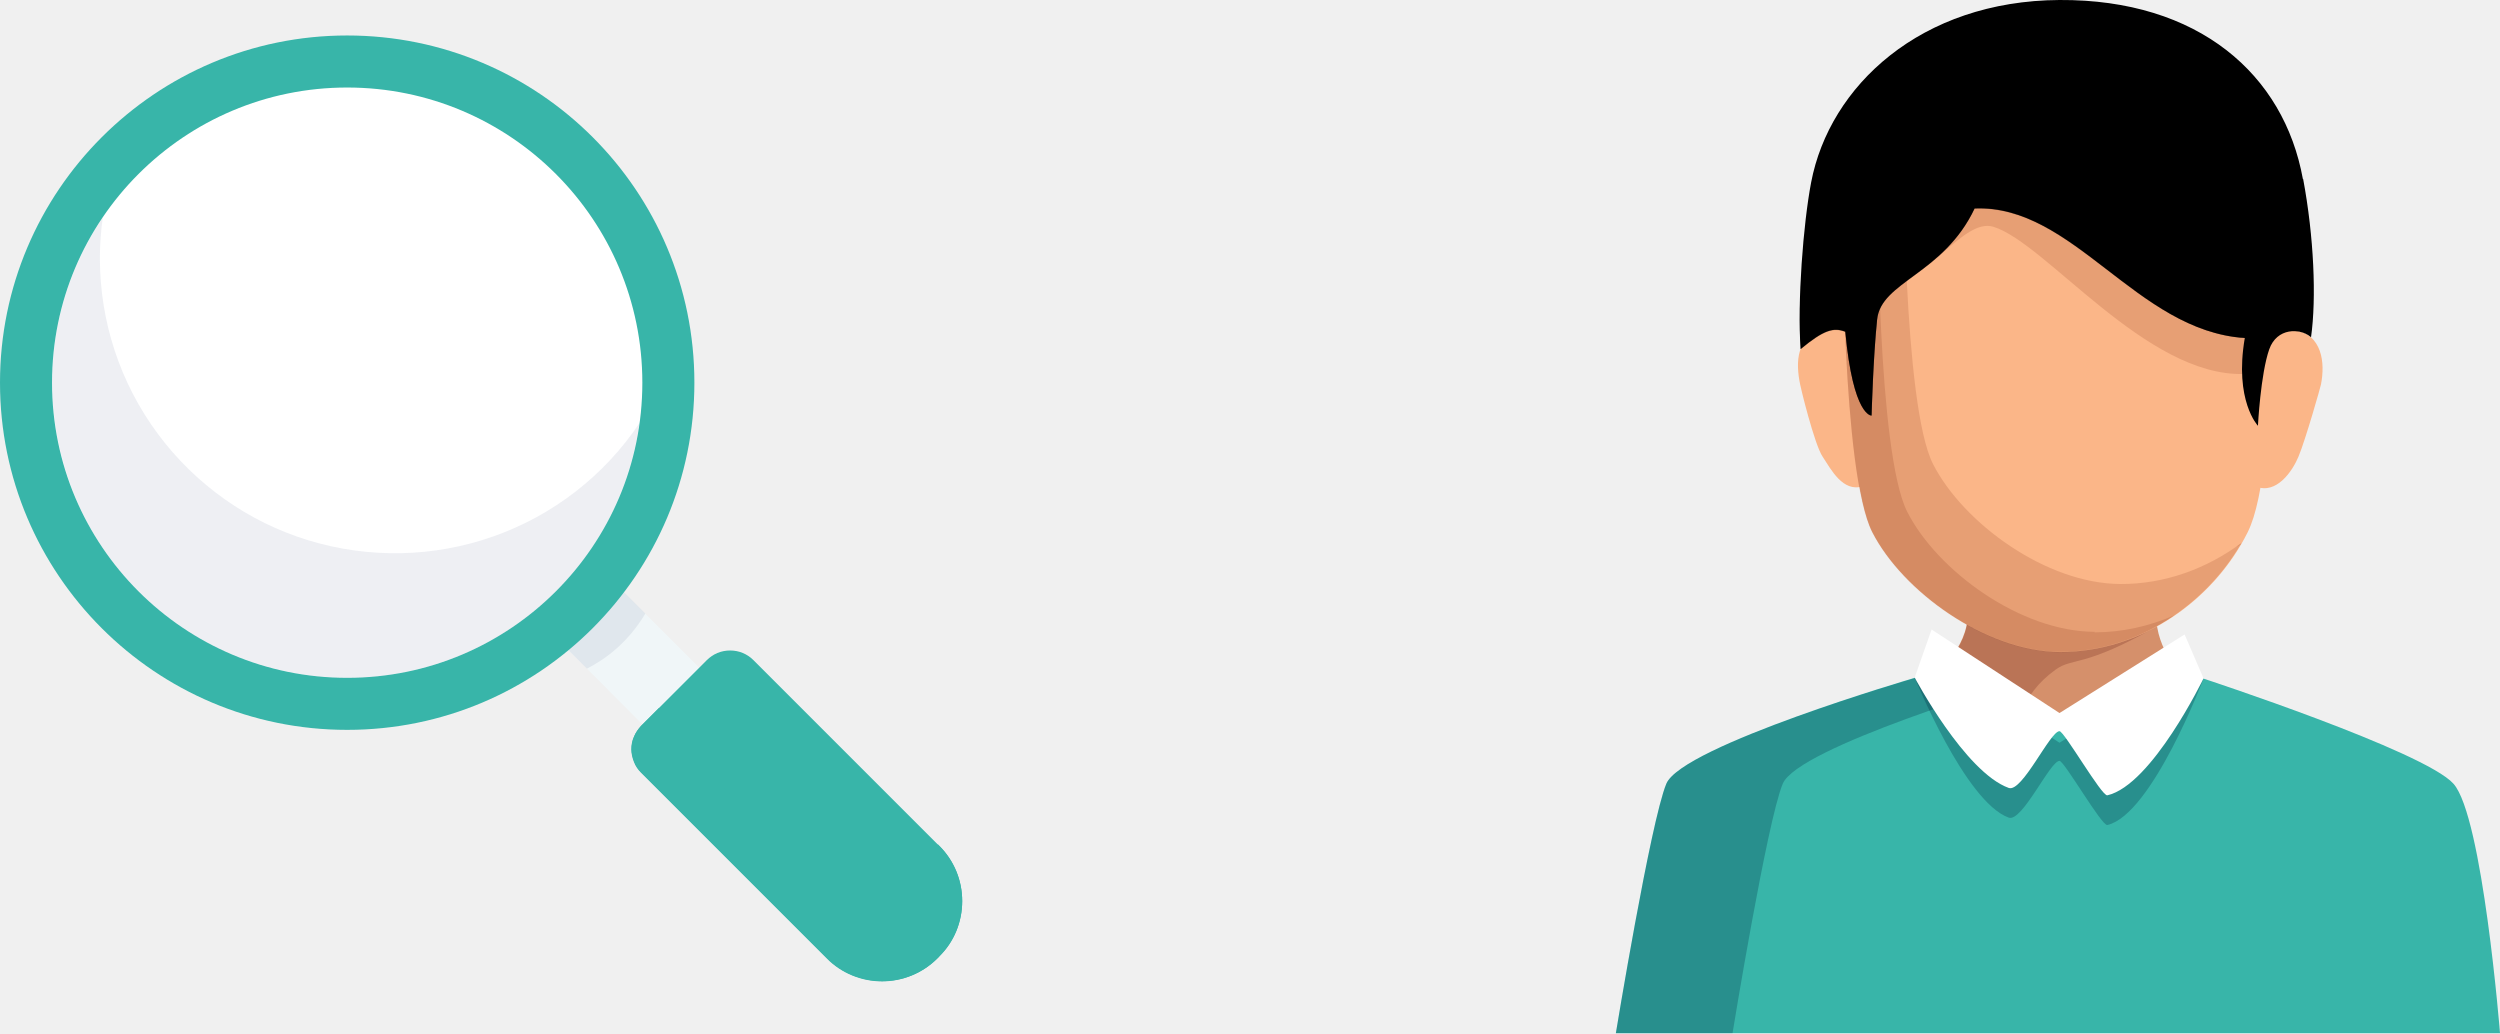
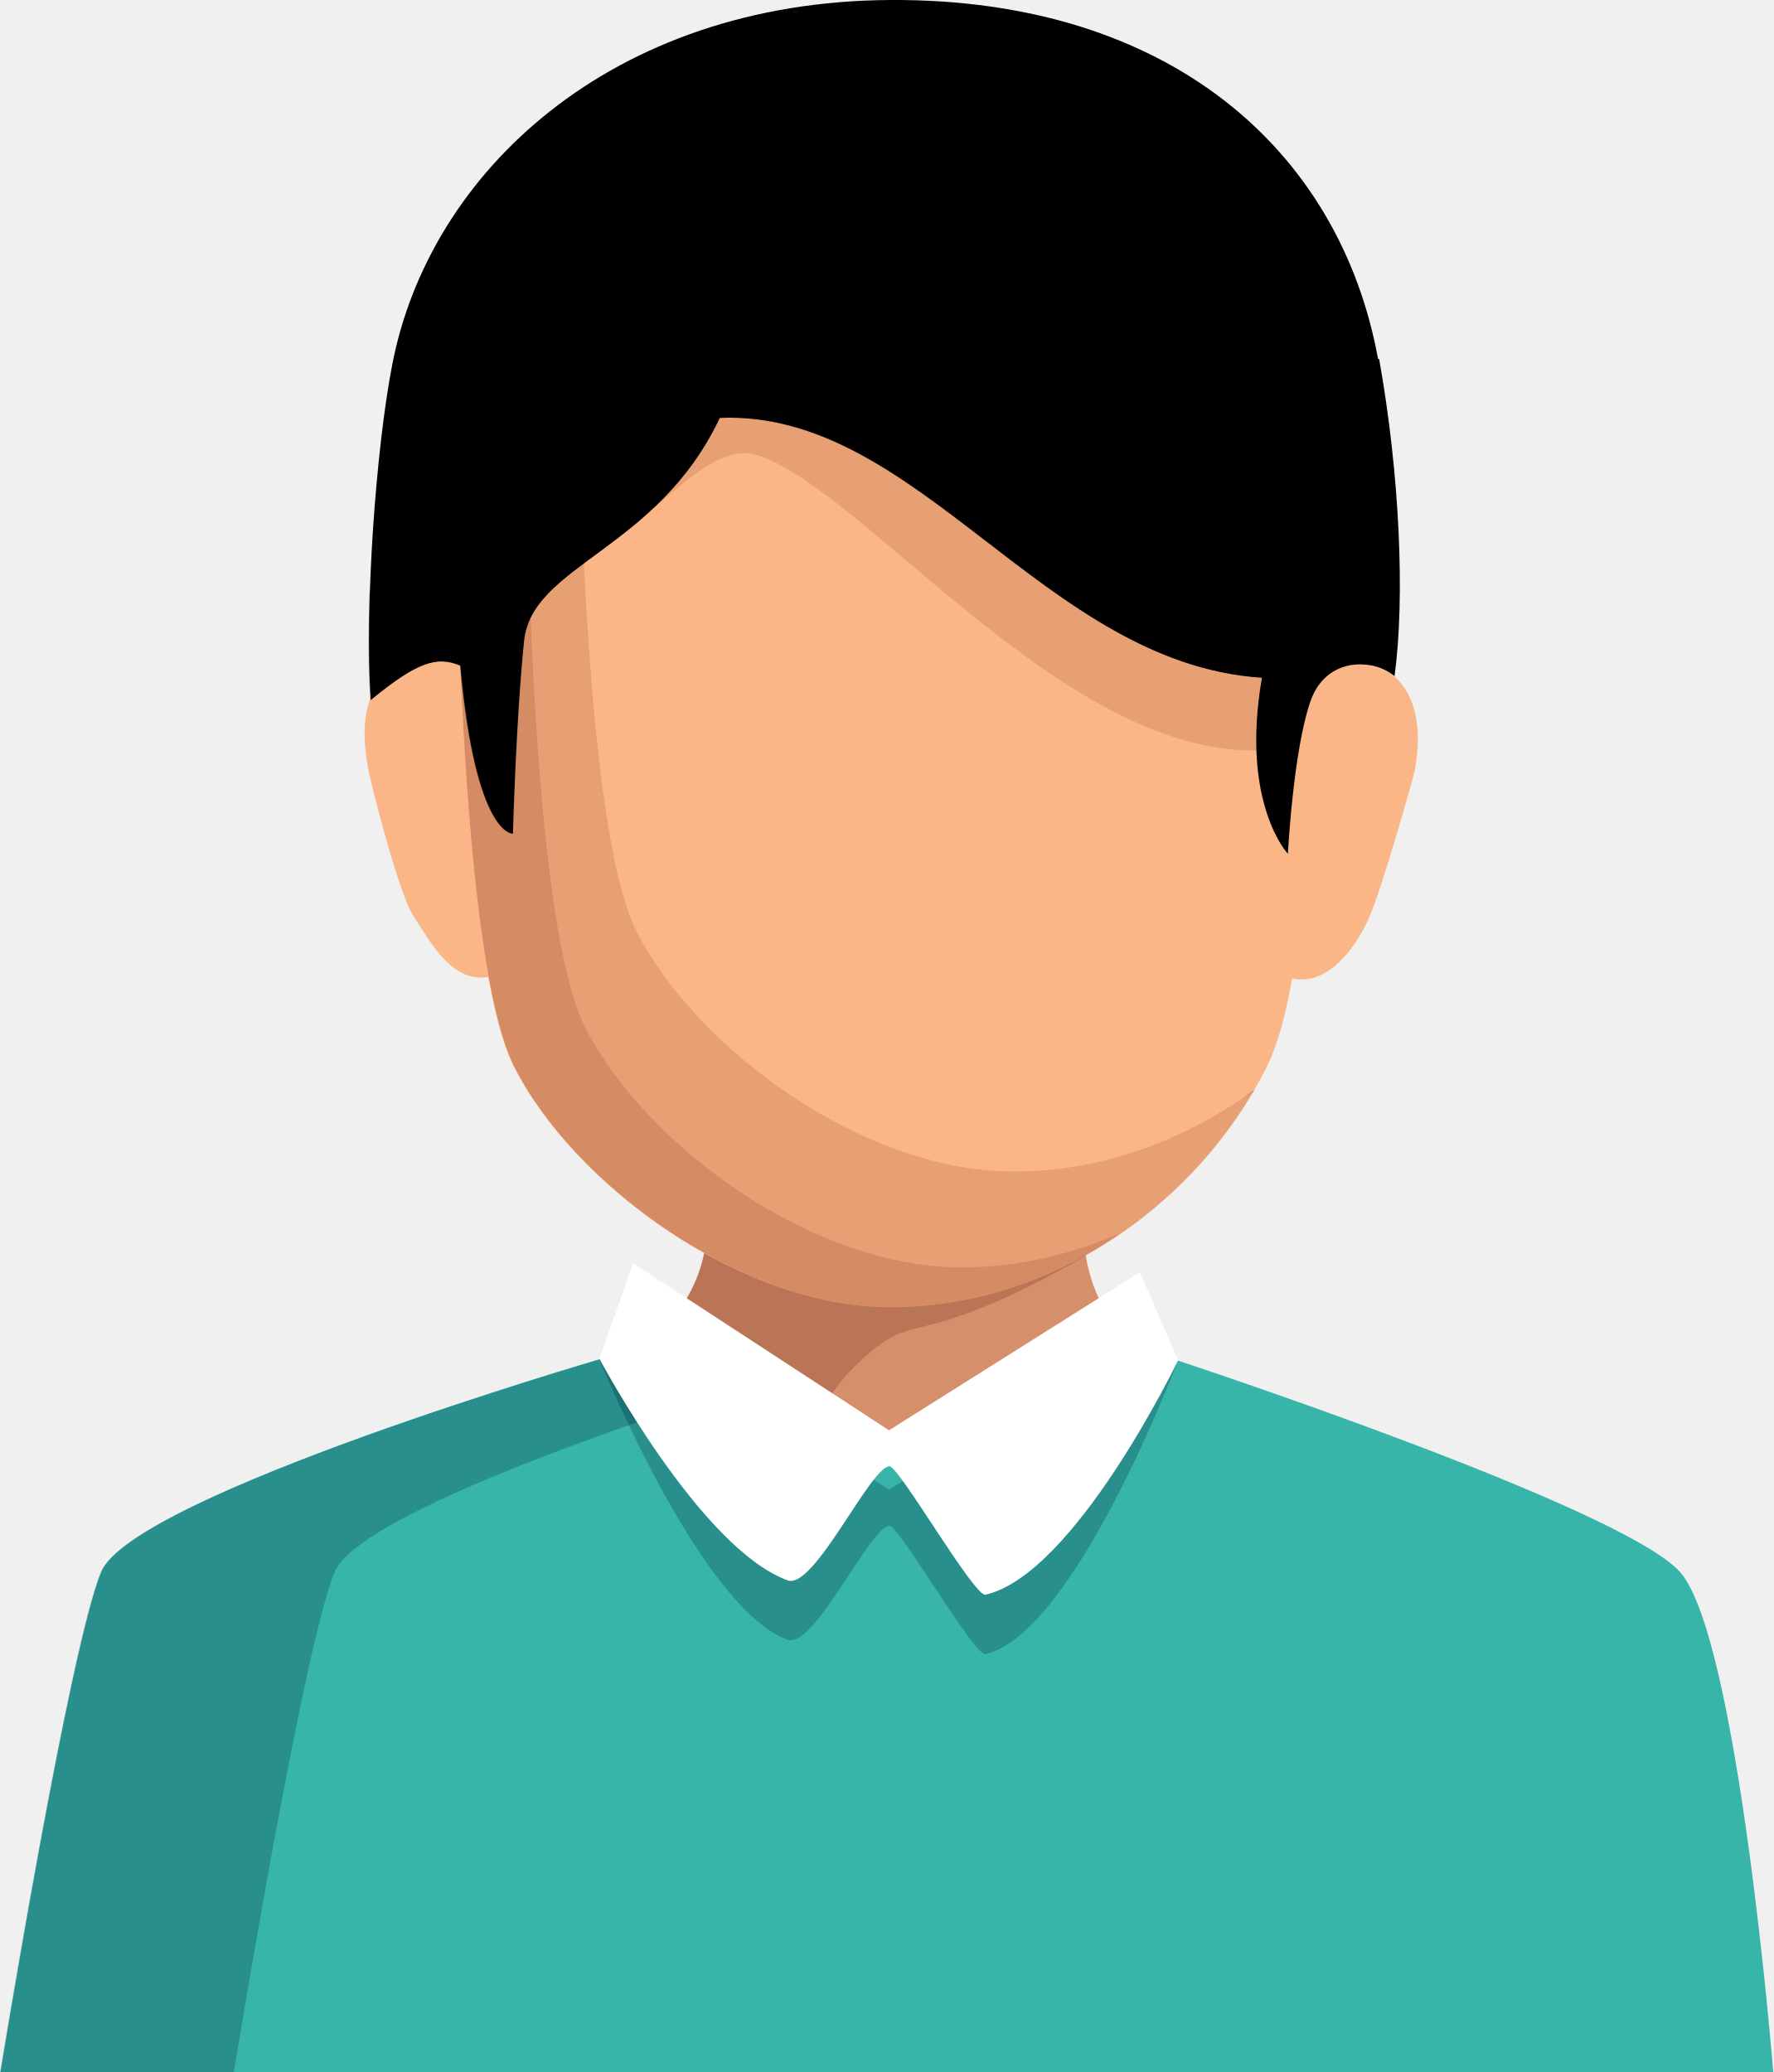
- <svg xmlns="http://www.w3.org/2000/svg" viewBox="0 0 95.12 39.31">
+ <svg xmlns="http://www.w3.org/2000/svg" viewBox="0 0 33.43 39.07">
  <defs>
    <style>
      .cls-1 {
-         fill: #213469;
-         opacity: .08;
+         fill: #ebdfda;
      }

-       .cls-1, .cls-2, .cls-3, .cls-4, .cls-5, .cls-6, .cls-7, .cls-8, .cls-9, .cls-10, .cls-11 {
+       .cls-1, .cls-2, .cls-3, .cls-4, .cls-5, .cls-6, .cls-7, .cls-8, .cls-9 {
        stroke-width: 0px;
      }

-       .cls-2 {
-         fill: #ebdfda;
-       }
- 
-       .cls-2, .cls-4, .cls-5, .cls-12 {
+       .cls-1, .cls-3, .cls-4, .cls-10 {
        mix-blend-mode: multiply;
      }

-       .cls-13 {
+       .cls-11 {
        isolation: isolate;
      }

-       .cls-4 {
+       .cls-3 {
        fill: #dfcdcc;
      }

-       .cls-5 {
+       .cls-4 {
        fill: #b5cad5;
      }

-       .cls-6 {
-         fill: #f0f6f8;
-       }
- 
-       .cls-14 {
+       .cls-12 {
        mix-blend-mode: soft-light;
        opacity: .5;
      }

-       .cls-7 {
+       .cls-5 {
        fill: #38b5a9;
      }

-       .cls-8 {
+       .cls-6 {
        fill: #fff;
      }

-       .cls-9 {
+       .cls-7 {
        fill: #fbb688;
      }

-       .cls-10 {
+       .cls-8 {
        fill: #a59f9d;
      }

-       .cls-11 {
+       .cls-9 {
        fill: #d5906b;
      }
    </style>
  </defs>
-   <g class="cls-13">
+   <g class="cls-11">
    <g id="Layer_1" data-name="Layer 1">
-       <polygon class="cls-6" points="27.89 26.69 25.73 28.85 22.33 25.44 20.77 23.89 22.93 21.73 24.55 23.35 27.89 26.69" />
-       <path class="cls-1" d="M24.55,23.35c-.68,1.14-1.57,1.76-2.22,2.09l-1.56-1.56,2.16-2.16,1.62,1.62Z" />
-       <path class="cls-7" d="M13.21,27.77c7.29,0,13.21-5.91,13.21-13.21S20.5,1.35,13.21,1.35,0,7.27,0,14.56s5.91,13.21,13.21,13.21Z" />
-       <path class="cls-8" d="M13.21,25.79c6.2,0,11.23-5.03,11.23-11.23S19.41,3.33,13.21,3.33,1.98,8.36,1.98,14.56s5.03,11.23,11.23,11.23Z" />
-       <path class="cls-1" d="M24.33,16.1c-.23,1.67-.84,3.28-1.77,4.68-.94,1.41-2.18,2.59-3.63,3.45-1.46.86-3.09,1.38-4.77,1.52-1.68.14-3.38-.1-4.96-.7-1.58-.6-3-1.56-4.16-2.79-1.16-1.23-2.03-2.71-2.53-4.32-.51-1.61-.65-3.32-.41-4.99.24-1.67.86-3.27,1.81-4.67-.07.51-.11,1.02-.11,1.54,0,2.41.77,4.75,2.2,6.68,1.43,1.93,3.44,3.36,5.74,4.06,2.3.7,4.77.65,7.03-.15,2.27-.8,4.22-2.31,5.56-4.31Z" />
-       <path class="cls-7" d="M24.38,27.63l2.51-2.51c.24-.24.55-.37.89-.37s.65.13.89.37l7.07,7.07c.56.56.87,1.31.87,2.1s-.31,1.55-.87,2.1l-.07.07c-.56.56-1.31.87-2.1.87s-1.55-.31-2.1-.87l-7.07-7.07c-.12-.12-.21-.25-.27-.41-.06-.15-.1-.32-.1-.48,0-.16.03-.33.1-.48.06-.15.16-.29.27-.41Z" />
-       <path class="cls-7" d="M35.73,36.4l-.07.07c-.56.56-1.32.87-2.1.87s-1.55-.31-2.1-.87l-7.07-7.07c-.12-.12-.21-.25-.27-.41-.06-.15-.1-.32-.1-.48s.03-.33.1-.48c.06-.15.16-.29.27-.41l.69-.69c1.74,2.64,6.23,7.99,10.61,5.2l.05.05c.56.56.87,1.31.87,2.1,0,.79-.31,1.55-.87,2.1Z" />
      <g>
-         <path class="cls-9" d="M71.45,13.91c-.16-.83-.96-1.6-2.04-1.37-1.08.24-1.09,1.25-.92,2.08,0,.04.54,2.29.86,2.76.31.47.77,1.37,1.53,1.12.5-.17.8-1.07.92-1.72.12-.65-.34-2.87-.34-2.87Z" />
-         <path class="cls-9" d="M85.24,13.88c.16-.83.96-1.6,2.04-1.37,1.08.24,1.19,1.28,1.03,2.11,0,.04-.59,2.12-.86,2.76-.22.53-.83,1.45-1.62,1.13-.49-.2-.82-1.11-.94-1.76-.12-.65.34-2.87.34-2.87Z" />
-         <path class="cls-7" d="M61.49,39.31h33.63s-.66-8.25-1.77-9.49c-1.1-1.24-9.51-4-9.51-4l-10.99-.03s-8.85,2.59-9.45,4.03c-.6,1.45-1.92,9.49-1.92,9.49Z" />
-         <path class="cls-5" d="M77.24,25.8h-4.39s-8.85,2.58-9.45,4.02c-.6,1.45-1.92,9.49-1.92,9.49h4.44s1.31-8.05,1.91-9.49c.58-1.39,8.77-3.83,9.41-4.02Z" />
-         <path class="cls-11" d="M74.04,25.24s2.77,2.27,4.32,2.27,4.32-2.27,4.32-2.27c0,0-1.17-1.36-.36-3.16.81-1.79-9.01-1.65-7.87,0,1.14,1.65-.41,3.16-.41,3.16Z" />
-         <path class="cls-4" d="M76.92,27.1c.21-.57.62-1.14,1.29-1.62.66-.48,1.06-.05,3.87-1.66-.08-.49-.05-1.08.25-1.73.81-1.79-9.01-1.65-7.87,0,1.14,1.65-.41,3.16-.41,3.16,0,0,1.48,1.21,2.88,1.86Z" />
-         <path class="cls-5" d="M73.49,25.08l-.64.7s1.91,4.73,3.58,5.33c.51.18,1.57-2.16,1.93-2.16.18,0,1.61,2.49,1.82,2.44,1.7-.39,3.66-5.57,3.66-5.57l-.72-.55-4.76,2.99-4.87-3.18Z" />
-         <path class="cls-9" d="M86.3,7.67c0-3.6-2.23-7.22-8.14-7.22s-8.05,3.96-8.05,7.56c0,.19-.02,9.99,1.13,12.24,1.15,2.25,4.31,4.54,7.13,4.56,3.08.01,5.86-1.97,7.15-4.56,1.3-2.59.79-12.58.79-12.58Z" />
-         <path class="cls-2" d="M72.38,8.48c.05.04.1.07.16.11.16.15-.65,1.96-.41,1.97,1.17.25,2.57-2.29,3.72-1.93,2.01.63,5.8,5.7,9.52,5.6.98-.94.94-6.56.94-6.56,0-3.6-2.23-7.22-8.14-7.22-4.9,0-7.2,2.72-7.85,5.7.91.39,1.68,1.15,2.07,2.33Z" />
-         <path class="cls-2" d="M80.68,22.22c-2.82-.01-5.98-2.31-7.13-4.56-1.15-2.25-1.13-12.05-1.13-12.24,0-1.25.27-2.54.85-3.7-2.25,1.46-3.17,3.94-3.17,6.28,0,.19-.02,9.99,1.13,12.24,1.15,2.25,4.31,4.54,7.13,4.56,2.92.01,5.55-1.76,6.92-4.14-1.31.97-2.91,1.57-4.61,1.56Z" />
+         <path class="cls-7" d="M9.9,13.83c-.16-.83-.95-1.59-2.03-1.36-1.08.24-1.08,1.24-.92,2.07,0,.04.54,2.27.85,2.74.31.47.76,1.36,1.52,1.11.5-.17.8-1.06.91-1.7.12-.64-.34-2.86-.34-2.86Z" />
+         <path class="cls-7" d="M23.62,13.8c.16-.83.95-1.59,2.03-1.36,1.08.24,1.18,1.27,1.02,2.09,0,.04-.58,2.11-.85,2.75-.22.52-.82,1.45-1.61,1.12-.49-.2-.81-1.11-.93-1.75-.12-.64.34-2.86.34-2.86Z" />
+         <path class="cls-5" d="M0,39.07h33.43s-.66-8.21-1.76-9.43c-1.1-1.23-9.45-3.98-9.45-3.98l-10.92-.03s-8.79,2.57-9.39,4.01c-.6,1.44-1.9,9.43-1.9,9.43Z" />
+         <path class="cls-4" d="M15.66,25.64h-4.37s-8.79,2.56-9.39,4c-.6,1.44-1.9,9.43-1.9,9.43h4.41s1.3-8,1.9-9.43c.58-1.38,8.72-3.81,9.35-4Z" />
+         <path class="cls-9" d="M12.48,25.09s2.75,2.26,4.3,2.26,4.3-2.26,4.3-2.26c0,0-1.17-1.36-.36-3.14.8-1.78-8.96-1.64-7.82,0,1.13,1.64-.41,3.14-.41,3.14Z" />
+         <path class="cls-3" d="M15.34,26.94c.21-.56.62-1.13,1.28-1.61.66-.48,1.05-.05,3.85-1.65-.08-.49-.05-1.08.25-1.72.8-1.78-8.96-1.64-7.82,0,1.13,1.64-.41,3.14-.41,3.14,0,0,1.47,1.2,2.86,1.85Z" />
+         <path class="cls-4" d="M11.94,24.93l-.64.7s1.9,4.7,3.55,5.29c.5.18,1.56-2.15,1.92-2.15.18,0,1.6,2.47,1.81,2.42,1.69-.39,3.63-5.54,3.63-5.54l-.72-.54-4.73,2.98-4.84-3.16Z" />
+         <path class="cls-7" d="M24.67,7.62c0-3.58-2.22-7.17-8.09-7.17s-8.01,3.93-8.01,7.51c0,.19-.02,9.93,1.12,12.16,1.14,2.24,4.28,4.52,7.08,4.53,3.07.01,5.82-1.96,7.11-4.53,1.29-2.57.78-12.5.78-12.5Z" />
+         <path class="cls-1" d="M10.83,8.43c.05.04.1.07.15.11.16.15-.65,1.95-.41,1.96,1.16.24,2.56-2.28,3.7-1.92,2,.62,5.77,5.67,9.46,5.57.97-.94.94-6.52.94-6.52,0-3.58-2.22-7.17-8.09-7.17-4.87,0-7.16,2.7-7.8,5.66.91.39,1.67,1.14,2.06,2.32Z" />
+         <path class="cls-1" d="M19.08,22.09c-2.8-.01-5.94-2.29-7.08-4.53-1.14-2.24-1.12-11.97-1.12-12.16,0-1.25.27-2.53.85-3.68-2.24,1.45-3.15,3.91-3.15,6.24,0,.19-.02,9.93,1.12,12.16,1.14,2.24,4.28,4.52,7.08,4.53,2.9.01,5.52-1.75,6.88-4.11-1.31.96-2.9,1.56-4.58,1.55Z" />
        <g>
-           <path class="cls-2" d="M85.25,20.72s.03-.04.04-.06c-.07.05-.14.09-.2.14.06-.02.11-.05.16-.08Z" />
-           <path class="cls-2" d="M79.7,24.04c-2.82-.01-5.98-2.31-7.13-4.56-1.15-2.25-1.13-12.05-1.13-12.23,0-1.61.45-3.29,1.46-4.65.11-.29.23-.58.37-.86-2.25,1.46-3.17,3.94-3.17,6.28,0,.19-.02,9.99,1.13,12.24,1.15,2.25,4.31,4.54,7.13,4.56,1.6,0,3.11-.54,4.37-1.41-.94.41-1.97.65-3.04.65Z" />
+           <path class="cls-1" d="M23.62,20.6s.03-.04.04-.06c-.07.05-.13.09-.2.14.05-.02.11-.05.16-.08Z" />
+           <path class="cls-1" d="M18.11,23.9c-2.8-.01-5.94-2.29-7.08-4.53-1.14-2.24-1.12-11.97-1.12-12.16,0-1.6.45-3.27,1.45-4.63.11-.29.23-.58.37-.86-2.24,1.45-3.15,3.91-3.15,6.24,0,.19-.02,9.93,1.12,12.16,1.14,2.24,4.28,4.52,7.08,4.53,1.59,0,3.09-.53,4.35-1.4-.94.41-1.96.65-3.02.65Z" />
        </g>
-         <path class="cls-3" d="M87.62,6.81C86.9,2.84,83.66-.03,78.36,0c-5.28.03-8.75,3.27-9.45,6.94-.3,1.57-.53,4.56-.4,6.34.89-.74,1.26-.83,1.7-.66.3,3.24,1,3.19,1,3.19,0,0,.06-2.2.21-3.65.14-1.45,2.52-1.72,3.71-4.23,3.77-.16,6.15,4.66,10.28,4.93-.41,2.39.5,3.34.5,3.34,0,0,.1-1.97.43-2.91.29-.82,1.16-.82,1.59-.46.21-1.48.11-3.83-.3-6.02Z" />
-         <g class="cls-14">
-           <path class="cls-8" d="M87.62,6.81C86.9,2.84,83.66-.03,78.36,0c-4.64.03-7.87,2.53-9.07,5.62,1.49-2.54,4.46-4.45,8.51-4.48,5.3-.03,8.53,2.84,9.26,6.81.3,1.61.43,3.3.39,4.67.17.03.33.1.46.2.21-1.48.11-3.83-.3-6.02Z" />
+         <path class="cls-2" d="M25.98,6.77C25.26,2.83,22.04-.03,16.78,0c-5.25.03-8.7,3.25-9.39,6.9-.3,1.56-.52,4.53-.4,6.3.89-.73,1.25-.83,1.69-.65.29,3.22.99,3.17.99,3.17,0,0,.06-2.19.21-3.63.14-1.44,2.51-1.71,3.69-4.21,3.75-.16,6.11,4.63,10.22,4.9-.41,2.37.49,3.32.49,3.32,0,0,.1-1.96.43-2.89.29-.81,1.15-.81,1.58-.46.2-1.47.1-3.8-.29-5.98Z" />
+         <g class="cls-12">
+           <path class="cls-6" d="M25.98,6.77C25.26,2.83,22.04-.03,16.78,0c-4.61.03-7.83,2.51-9.01,5.59,1.48-2.53,4.44-4.43,8.46-4.45,5.26-.03,8.48,2.83,9.21,6.77.29,1.6.42,3.28.39,4.65.17.03.33.1.45.2.2-1.47.1-3.8-.29-5.98Z" />
        </g>
-         <g class="cls-12">
-           <path class="cls-10" d="M75.13,6.05c-1.19,2.51-5.02,4.88-6.62,5.35,0-.08,0-.18-.01-.26-.03.79-.03,1.54.01,2.15.89-.74,1.26-.83,1.7-.66.3,3.24,1,3.19,1,3.19,0,0,.06-2.2.21-3.65.14-1.45,2.52-1.72,3.71-4.23,3.75-.16,6.13,4.62,10.23,4.92-3.02-1.05-6.46-6.97-10.23-6.8Z" />
+         <g class="cls-10">
+           <path class="cls-8" d="M13.56,6.01c-1.18,2.5-4.99,4.85-6.58,5.32,0-.08,0-.18-.01-.26-.03.78-.03,1.53.01,2.13.89-.73,1.25-.83,1.69-.65.29,3.22.99,3.17.99,3.17,0,0,.06-2.19.21-3.63.14-1.44,2.51-1.71,3.69-4.21,3.73-.16,6.09,4.59,10.17,4.89-3-1.04-6.42-6.93-10.17-6.76Z" />
        </g>
-         <path class="cls-8" d="M73.49,23.96l-.64,1.82s1.91,3.6,3.58,4.2c.51.18,1.57-2.16,1.93-2.16.18,0,1.61,2.49,1.82,2.44,1.7-.39,3.66-4.45,3.66-4.45l-.72-1.67-4.76,2.99-4.87-3.18Z" />
+         <path class="cls-6" d="M11.94,23.81l-.64,1.81s1.9,3.58,3.55,4.18c.5.18,1.56-2.15,1.92-2.15.18,0,1.6,2.47,1.81,2.42,1.69-.39,3.63-4.42,3.63-4.42l-.72-1.66-4.73,2.98-4.84-3.16Z" />
      </g>
    </g>
  </g>
</svg>
